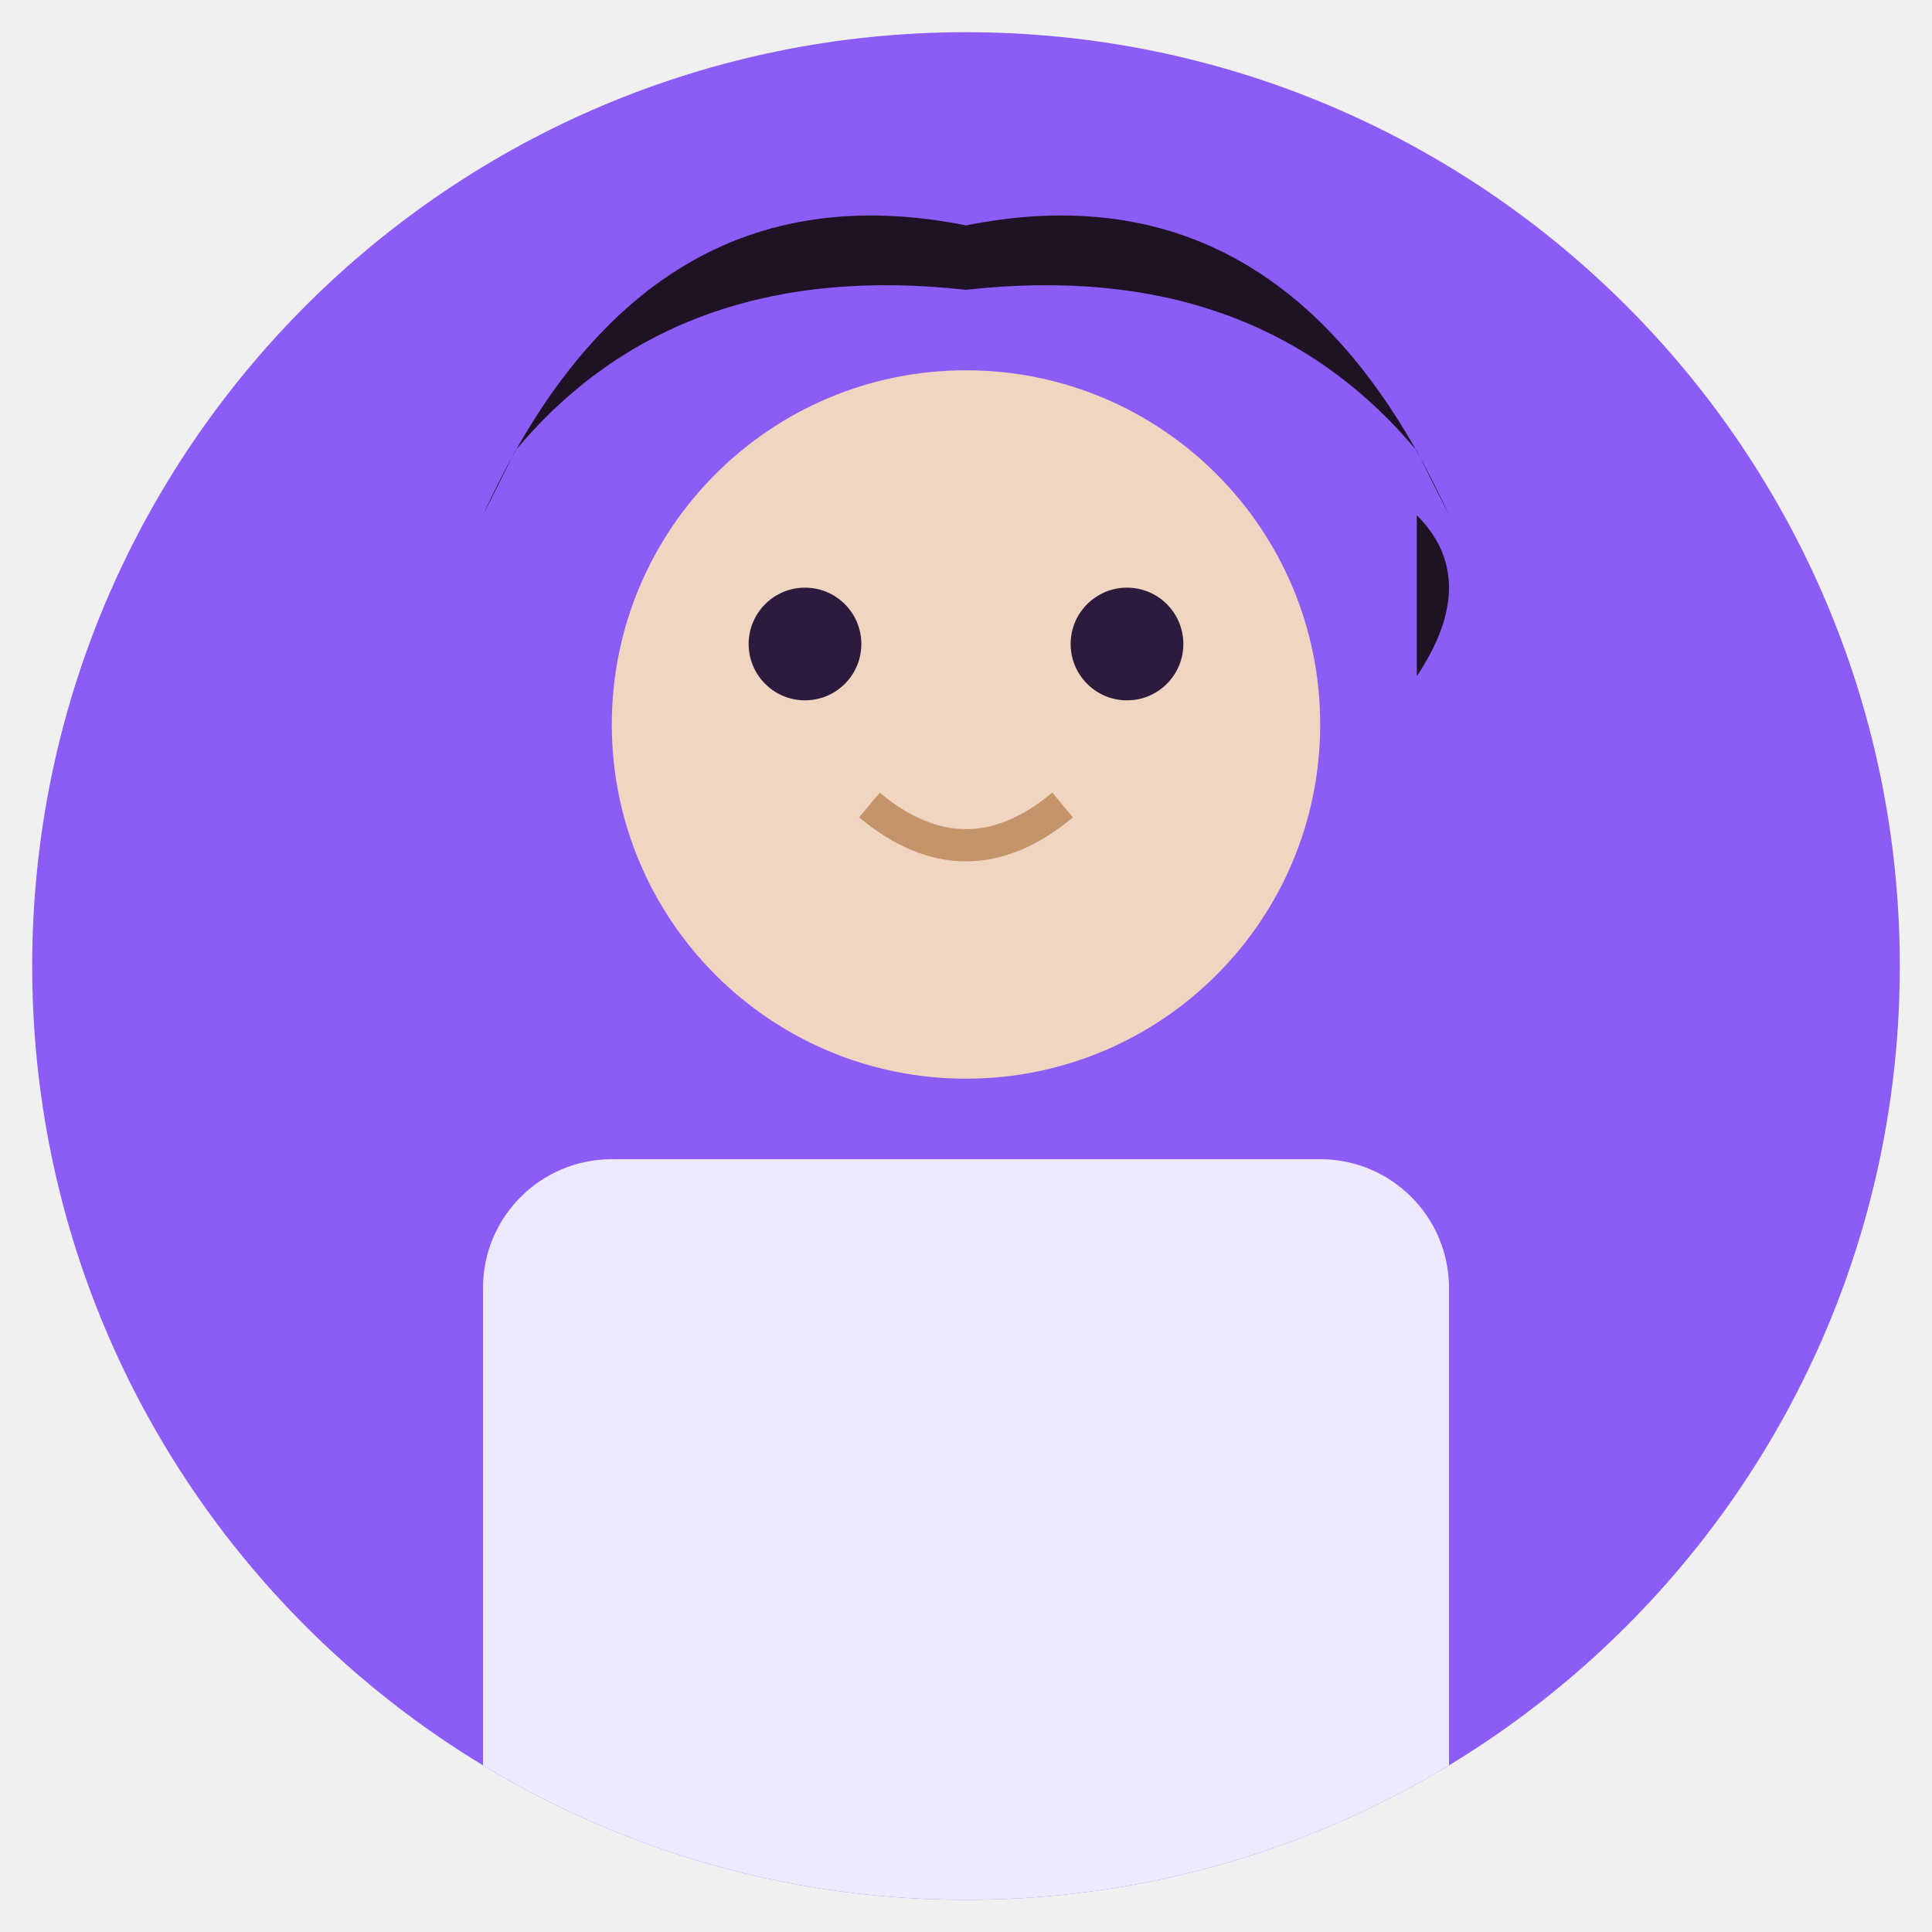
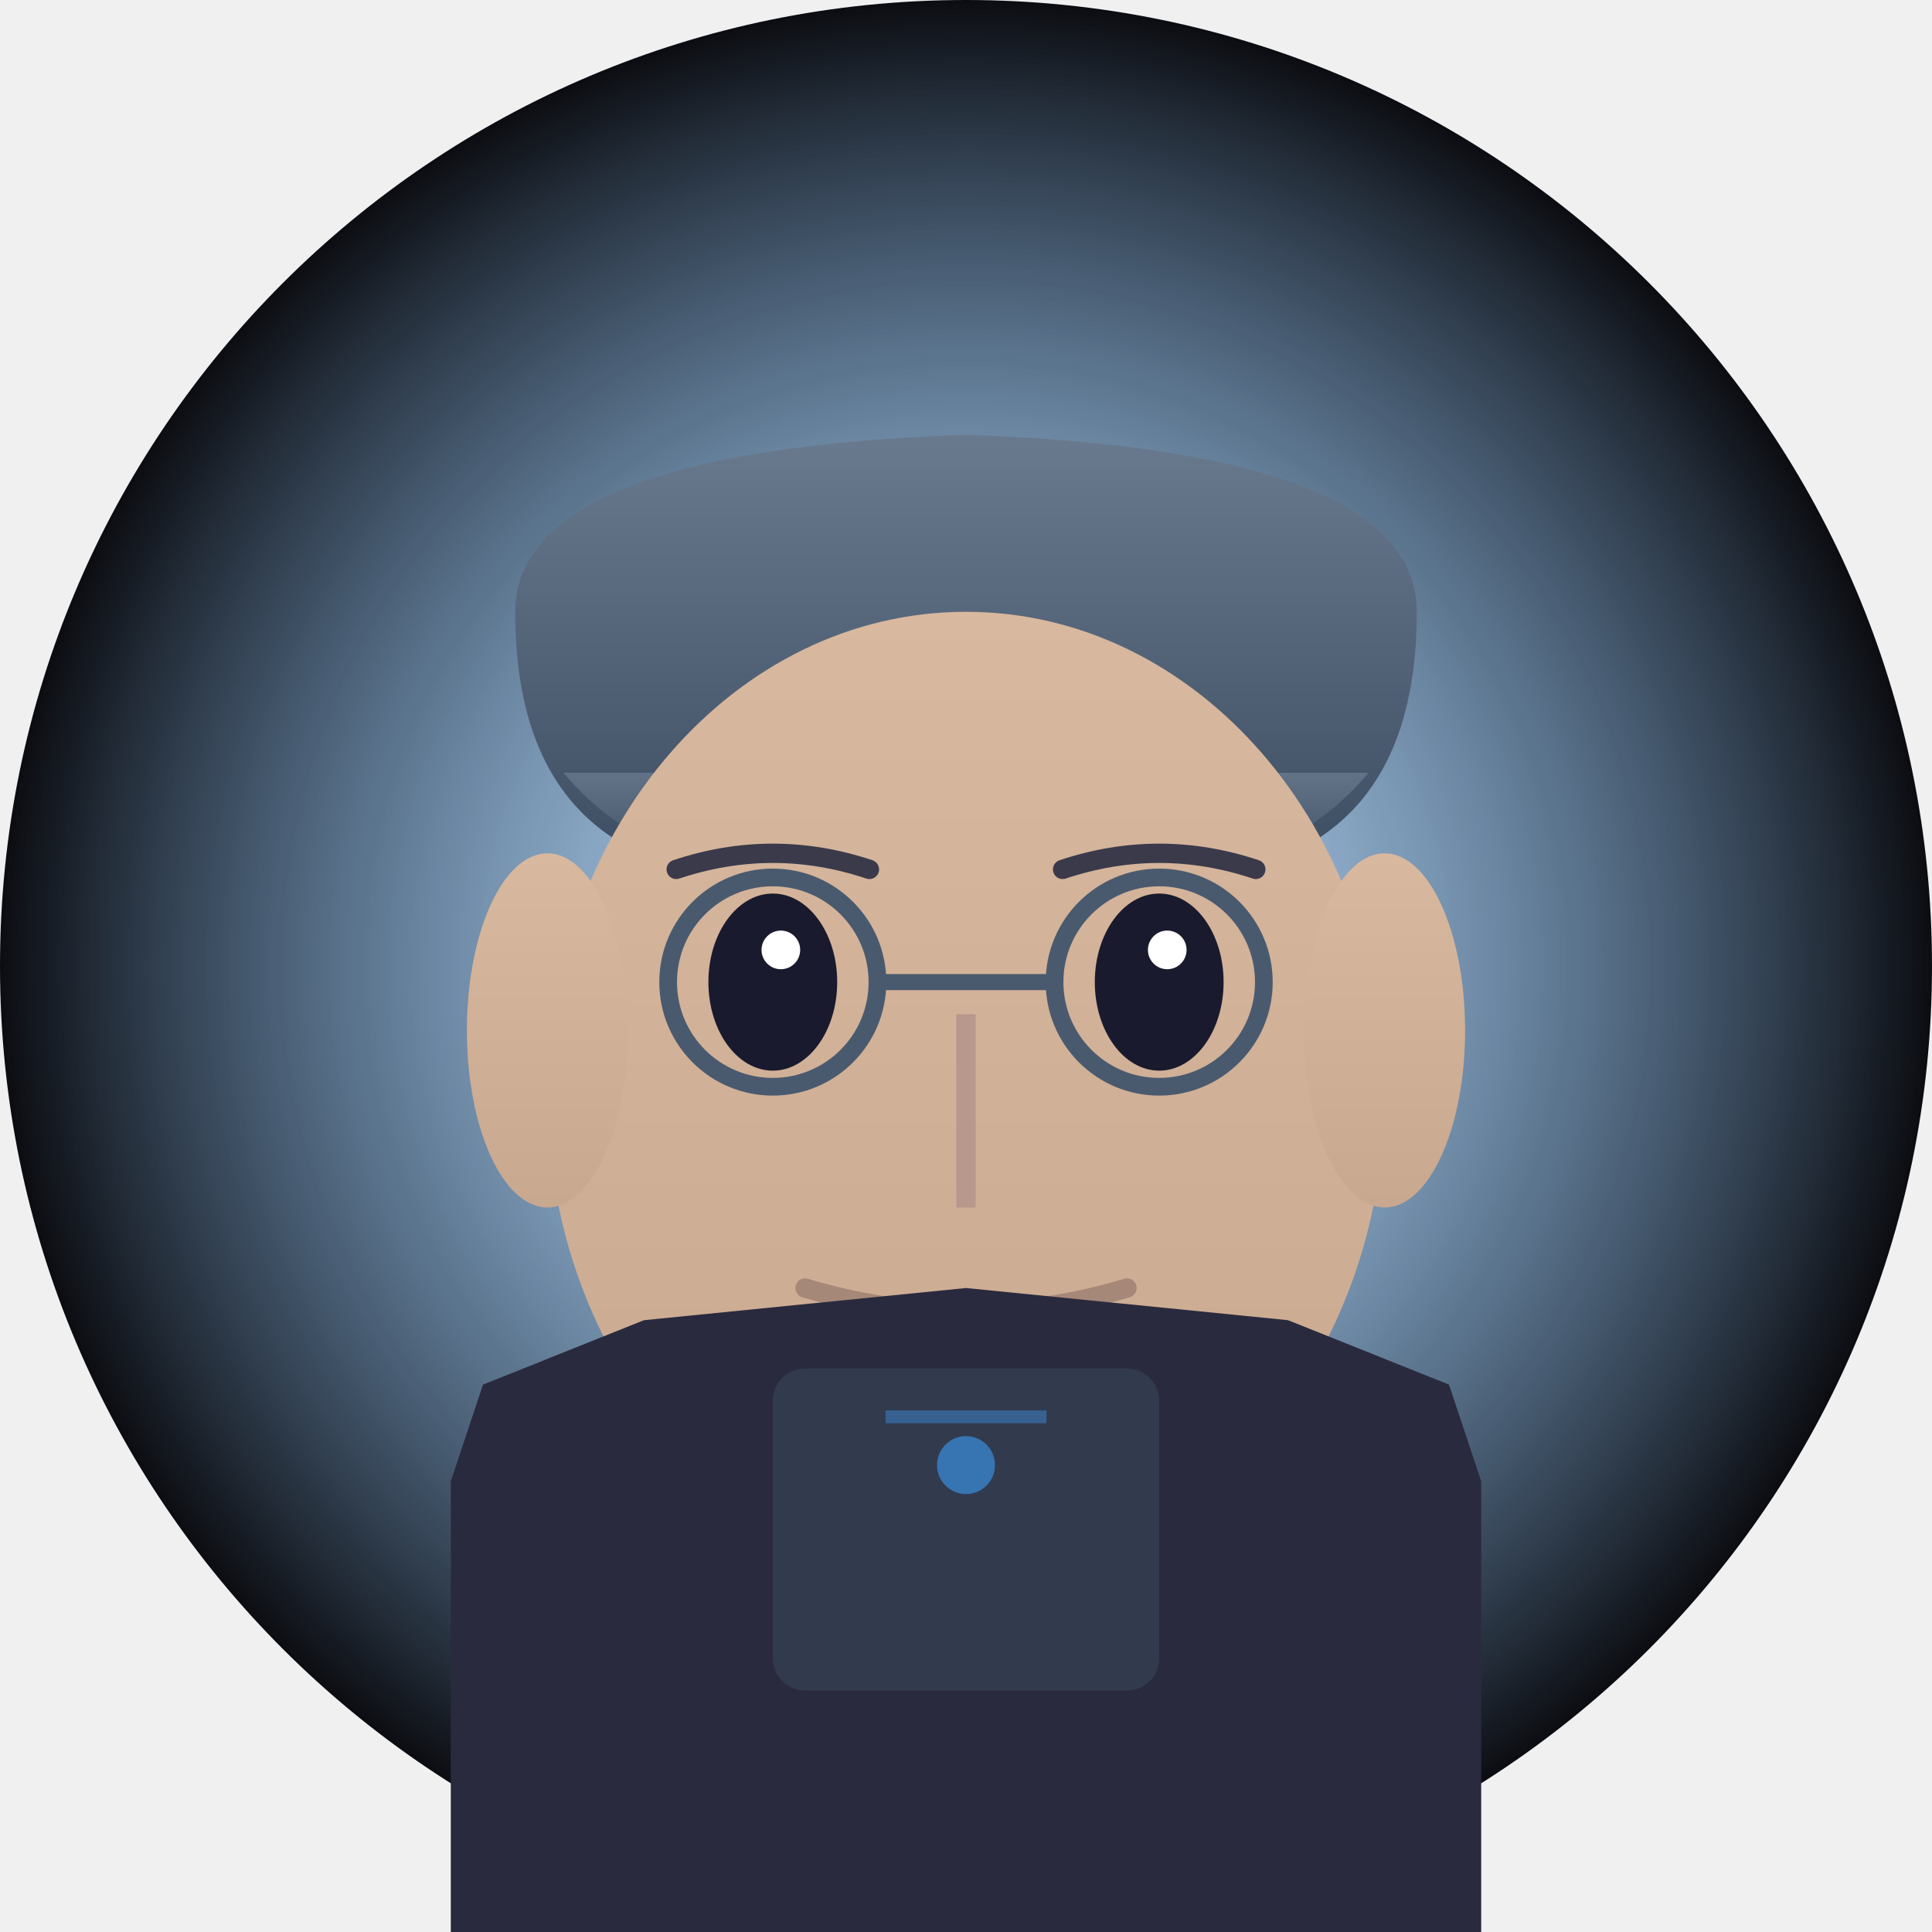
<svg xmlns="http://www.w3.org/2000/svg" viewBox="0 0 120 120">
  <defs>
-     <clipPath id="cn">
-       <circle cx="60" cy="60" r="58" />
-     </clipPath>
+     <linearGradient id="skinH" x1="0%" y1="0%" x2="0%" y2="100%">
+       <stop offset="0%" style="stop-color:#D8B89F;stop-opacity:1" />
+       <stop offset="100%" style="stop-color:#C8A88F;stop-opacity:1" />
+     </linearGradient>
+     <radialGradient id="bgH" cx="50%" cy="50%" r="50%">
+       <stop offset="0%" style="stop-color:#3B9BF5;stop-opacity:0.2" />
+       <stop offset="100%" style="stop-color:#0A0A0E;stop-opacity:1" />
+     </radialGradient>
+     <linearGradient id="hairH" x1="0%" y1="0%" x2="0%" y2="100%">
+       <stop offset="0%" style="stop-color:#6A7A8E;stop-opacity:1" />
+       <stop offset="100%" style="stop-color:#3A4A5E;stop-opacity:1" />
+     </linearGradient>
  </defs>
-   <circle cx="60" cy="60" r="58" fill="#8B5CF6" />
-   <g clip-path="url(#cn)">
-     <circle cx="60" cy="45" r="22" fill="#F0D5C0" />
-     <rect x="30" y="72" width="60" height="50" rx="8" fill="#EDE9FE" />
-     <circle cx="50" cy="40" r="3.5" fill="#2D1B3D" />
-     <circle cx="70" cy="40" r="3.5" fill="#2D1B3D" />
-     <path d="M54 50 Q60 55 66 50" stroke="#C4956A" stroke-width="2" fill="none" />
-     <path d="M30 32 Q40 10 60 14 Q80 10 90 32 L88 28 Q78 16 60 18 Q42 16 32 28Z" fill="#1E1225" />
-     <path d="M88 32 Q92 36 88 42" fill="#1E1225" />
-   </g>
+   <circle cx="60" cy="60" r="60" fill="url(#bgH)" />
+   <path d="M 32 38 Q 32 28 60 27 Q 88 28 88 38 Q 88 48 82 52 Q 75 55 60 56 Q 45 55 38 52 Q 32 48 32 38 Z" fill="url(#hairH)" />
+   <path d="M 35 48 Q 40 54 50 55 Q 55 55 60 55 Q 65 55 70 55 Q 80 54 85 48" fill="url(#hairH)" opacity="0.8" />
+   <ellipse cx="60" cy="68" rx="26" ry="30" fill="url(#skinH)" />
+   <ellipse cx="34" cy="64" rx="5" ry="11" fill="url(#skinH)" />
+   <ellipse cx="86" cy="64" rx="5" ry="11" fill="url(#skinH)" />
+   <circle cx="48" cy="61" r="6.5" fill="none" stroke="#4A5A6E" stroke-width="1.1" />
+   <circle cx="72" cy="61" r="6.5" fill="none" stroke="#4A5A6E" stroke-width="1.1" />
+   <line x1="54.5" y1="61" x2="65.5" y2="61" stroke="#4A5A6E" stroke-width="1" />
+   <ellipse cx="48" cy="61" rx="4" ry="5.5" fill="#1a1a2e" />
+   <ellipse cx="72" cy="61" rx="4" ry="5.5" fill="#1a1a2e" />
+   <circle cx="48.5" cy="59" r="1.2" fill="#ffffff" />
+   <circle cx="72.5" cy="59" r="1.2" fill="#ffffff" />
+   <path d="M 42 54 Q 48 52 54 54" stroke="#3A3A4A" stroke-width="1.2" fill="none" stroke-linecap="round" />
+   <path d="M 66 54 Q 72 52 78 54" stroke="#3A3A4A" stroke-width="1.2" fill="none" stroke-linecap="round" />
+   <path d="M 60 63 L 60 75" stroke="#B8978C" stroke-width="1.2" fill="none" />
+   <path d="M 50 80 Q 60 83 70 80" stroke="#A68878" stroke-width="1.2" fill="none" stroke-linecap="round" />
+   <path d="M 28 92 L 30 86 L 40 82 L 60 80 L 80 82 L 90 86 L 92 92 L 92 120 L 28 120 Z" fill="#2a2a3e" />
+   <rect x="48" y="85" width="24" height="20" fill="#3a4a5e" opacity="0.5" rx="2" />
+   <circle cx="60" cy="91" r="1.8" fill="#3B9BF5" opacity="0.6" />
+   <path d="M 55 88 L 65 88" stroke="#3B9BF5" stroke-width="0.8" opacity="0.4" />
</svg>
